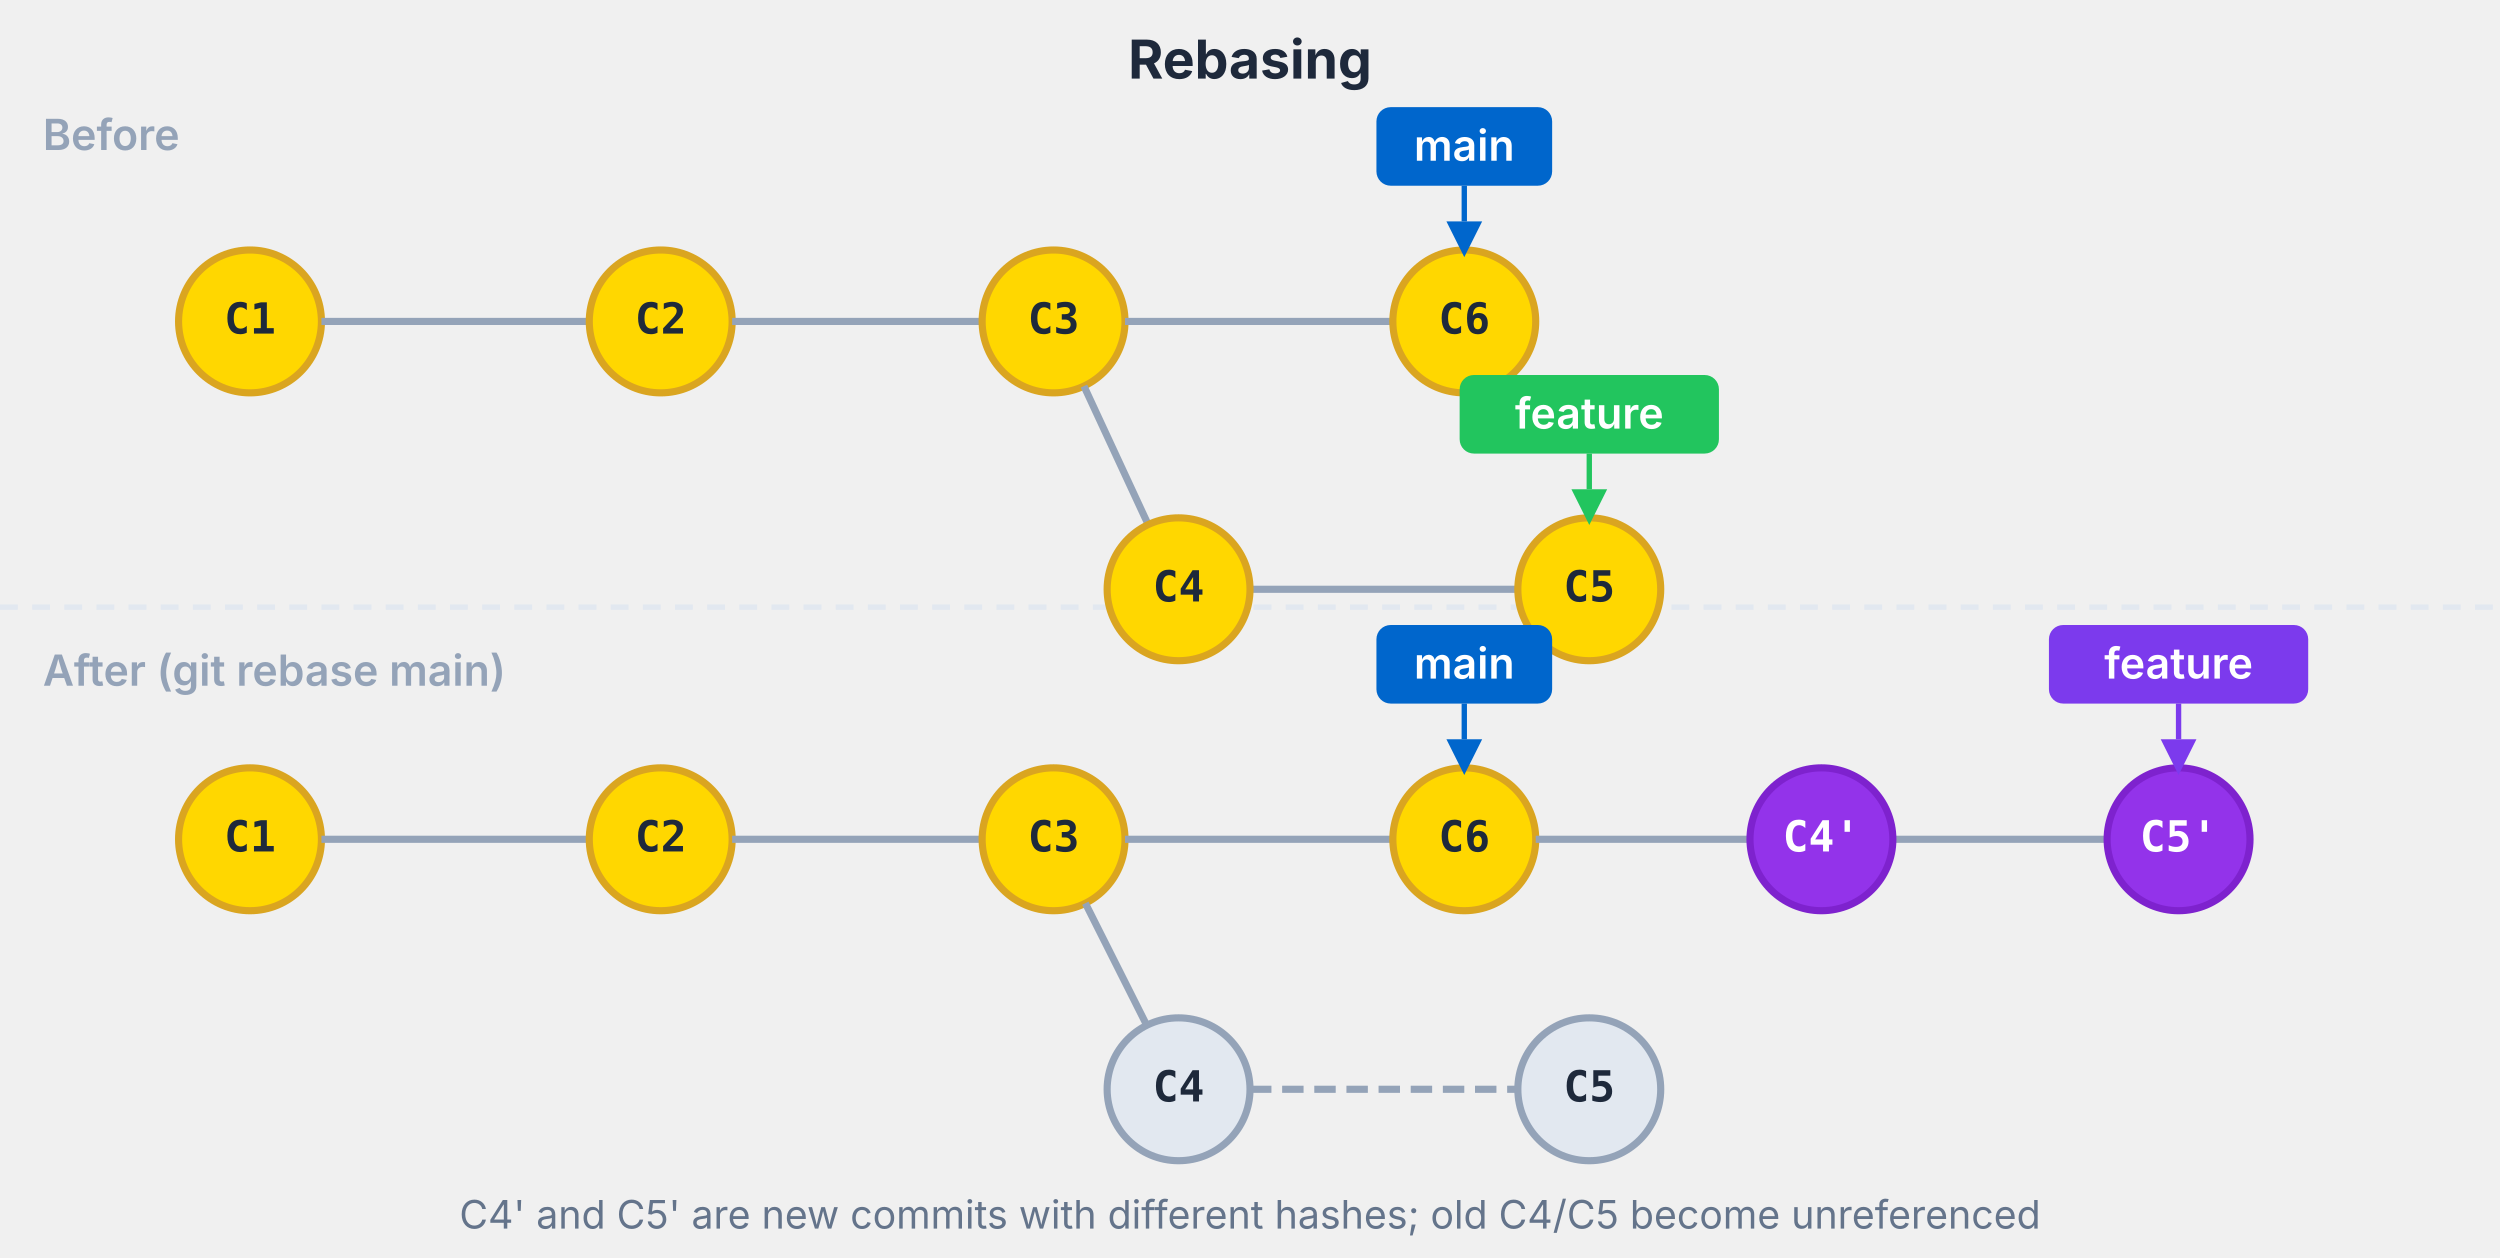
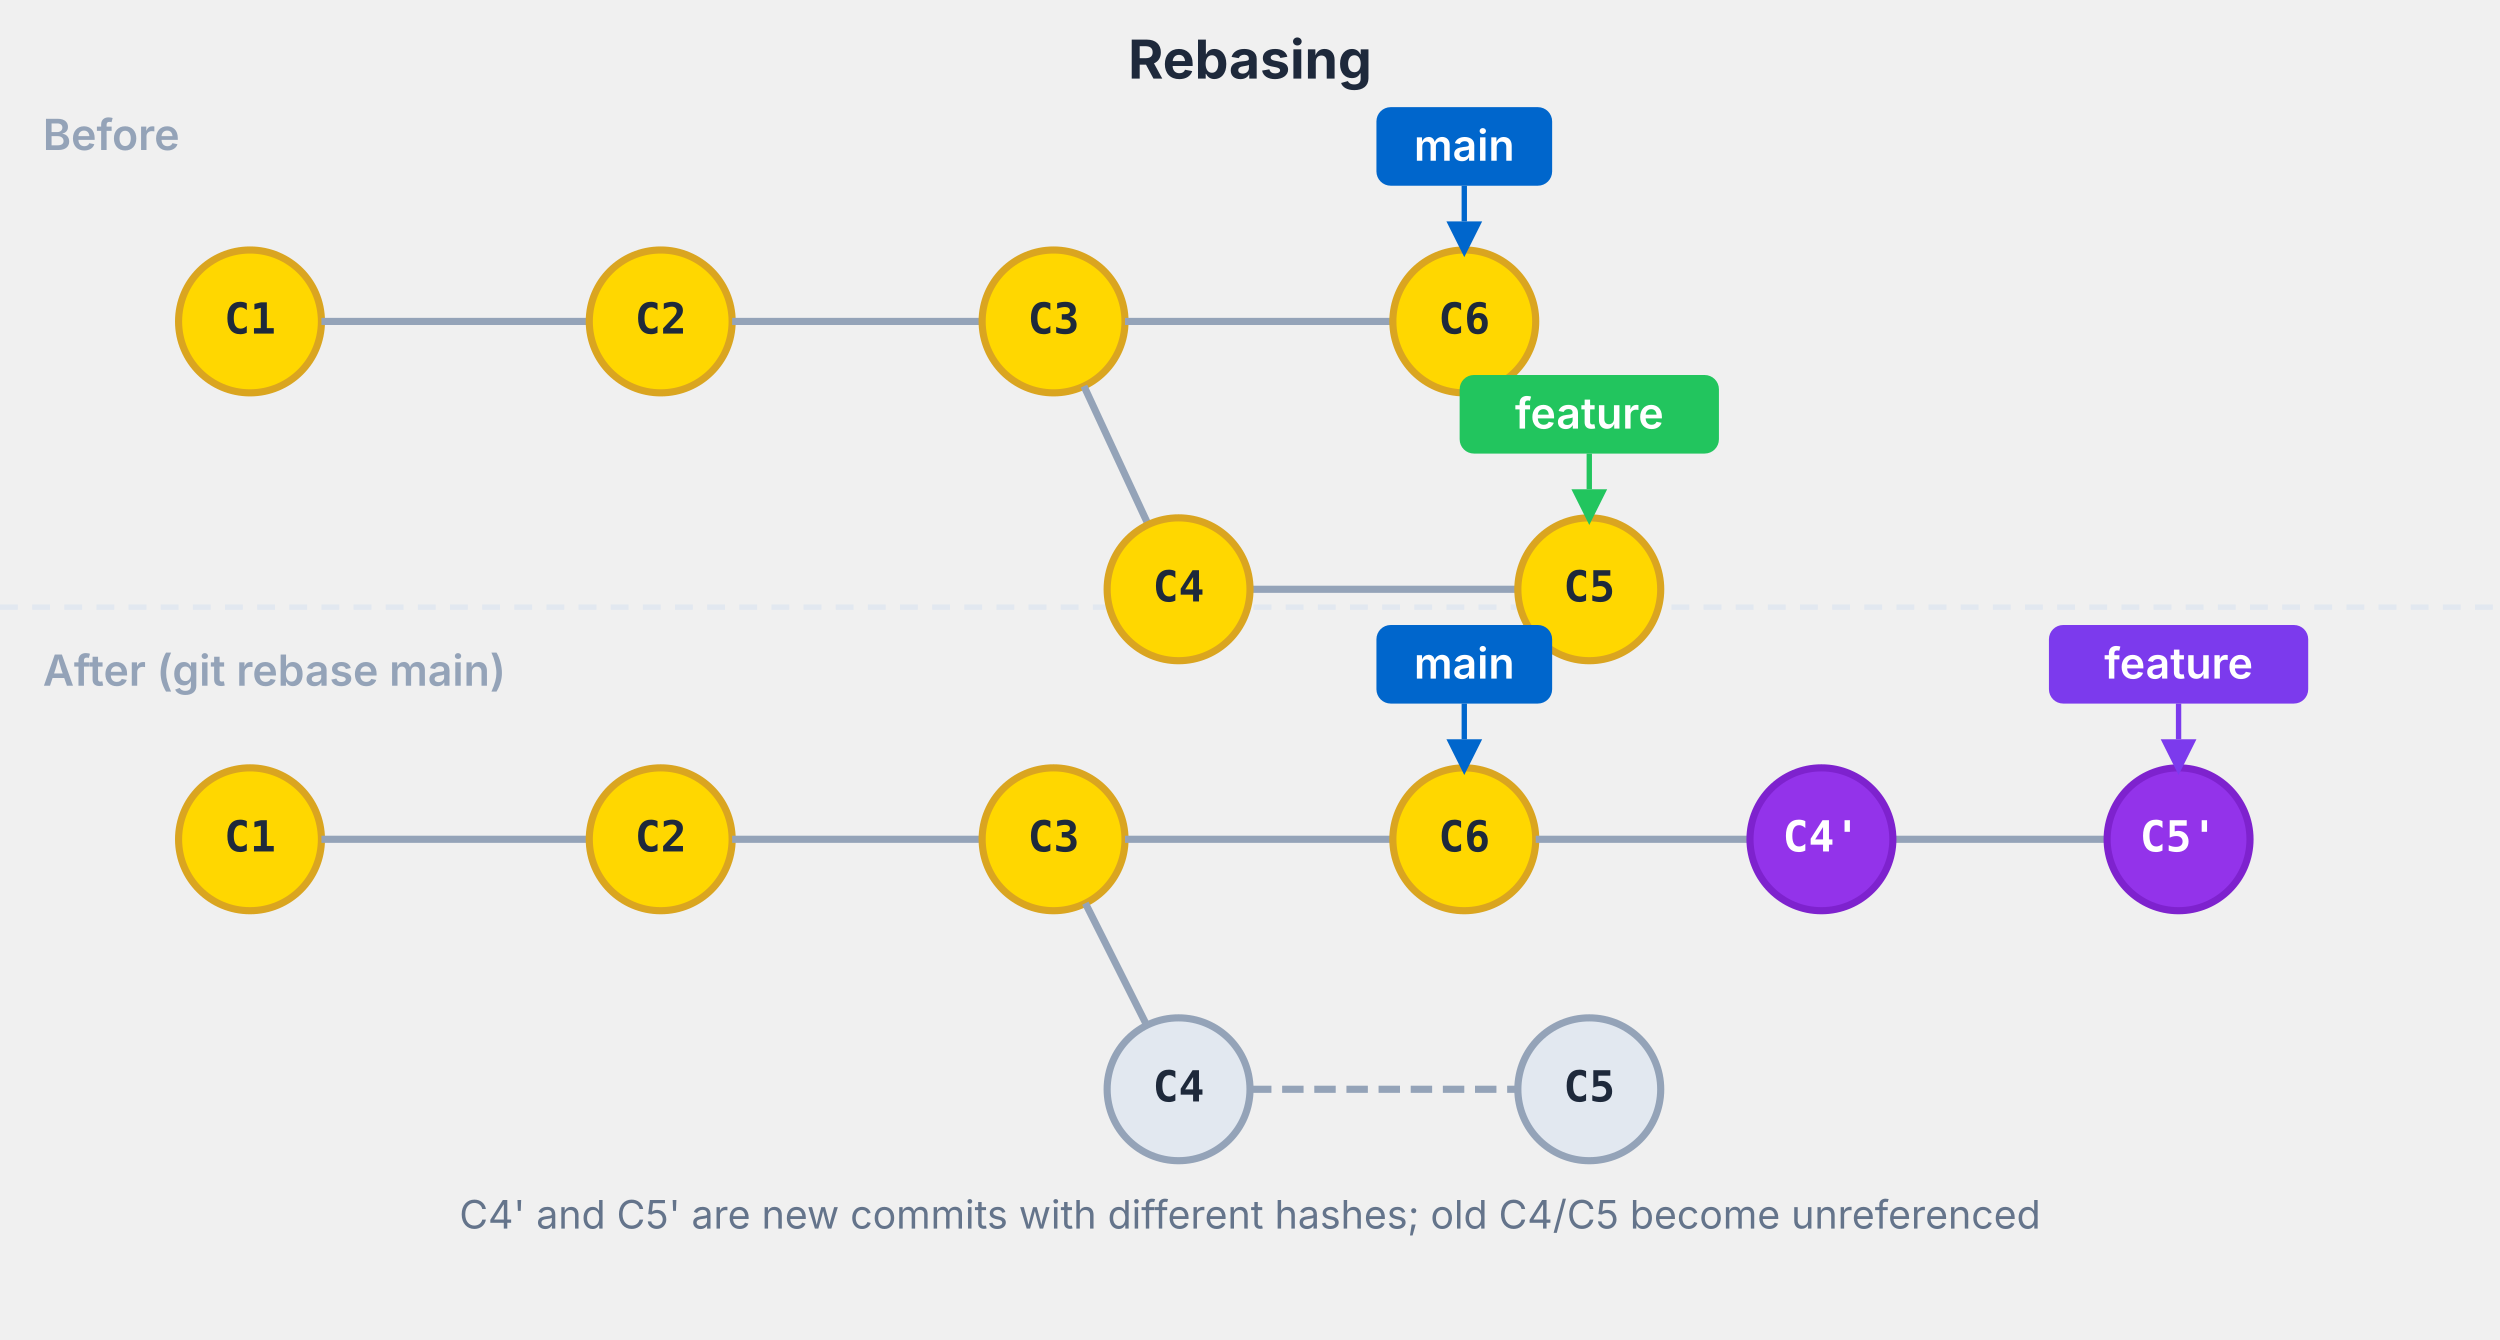
- <svg xmlns="http://www.w3.org/2000/svg" viewBox="0 0 700 352">
+ <svg xmlns="http://www.w3.org/2000/svg" viewBox="0 0 700 375">
  <text x="350" y="22" font-family="-apple-system, BlinkMacSystemFont, 'Segoe UI', sans-serif" font-size="15" font-weight="bold" text-anchor="middle" fill="#1e293b">Rebasing</text>
  <text x="12" y="42" font-family="-apple-system, BlinkMacSystemFont, 'Segoe UI', sans-serif" font-size="12" font-weight="600" fill="#94a3b8">Before</text>
  <line x1="0" y1="170" x2="700" y2="170" stroke="#e2e8f0" stroke-width="1.5" stroke-dasharray="5,4" />
  <text x="12" y="192" font-family="-apple-system, BlinkMacSystemFont, 'Segoe UI', sans-serif" font-size="12" font-weight="600" fill="#94a3b8">After  (git rebase main)</text>
  <circle cx="70" cy="90" r="20" fill="#FFD700" stroke="#DAA520" stroke-width="2" opacity="1" />
  <text x="70" y="90" font-family="monospace" font-size="12" font-weight="bold" text-anchor="middle" dominant-baseline="middle" fill="#1e293b" opacity="1">C1</text>
  <line x1="90" y1="90" x2="165" y2="90" stroke="#94a3b8" stroke-width="2" fill="none" />
  <circle cx="185" cy="90" r="20" fill="#FFD700" stroke="#DAA520" stroke-width="2" opacity="1" />
  <text x="185" y="90" font-family="monospace" font-size="12" font-weight="bold" text-anchor="middle" dominant-baseline="middle" fill="#1e293b" opacity="1">C2</text>
  <line x1="205" y1="90" x2="275" y2="90" stroke="#94a3b8" stroke-width="2" fill="none" />
  <circle cx="295" cy="90" r="20" fill="#FFD700" stroke="#DAA520" stroke-width="2" opacity="1" />
  <text x="295" y="90" font-family="monospace" font-size="12" font-weight="bold" text-anchor="middle" dominant-baseline="middle" fill="#1e293b" opacity="1">C3</text>
  <line x1="315" y1="90" x2="390" y2="90" stroke="#94a3b8" stroke-width="2" fill="none" />
  <circle cx="410" cy="90" r="20" fill="#FFD700" stroke="#DAA520" stroke-width="2" opacity="1" />
  <text x="410" y="90" font-family="monospace" font-size="12" font-weight="bold" text-anchor="middle" dominant-baseline="middle" fill="#1e293b" opacity="1">C6</text>
  <rect x="385.4" y="30.0" width="49.2" height="22" rx="4" fill="#0066CC" />
  <text x="410" y="45.0" font-family="-apple-system, BlinkMacSystemFont, 'Segoe UI', sans-serif" font-size="12" font-weight="600" text-anchor="middle" fill="white">main</text>
  <line x1="410" y1="52" x2="410" y2="62.0" stroke="#0066CC" stroke-width="1.5" />
  <polygon points="405,62.0 415,62.0 410,72.0" fill="#0066CC" />
  <line x1="303.5" y1="108.1" x2="321.5" y2="146.9" stroke="#94a3b8" stroke-width="2" fill="none" />
  <line x1="350" y1="165" x2="425" y2="165" stroke="#94a3b8" stroke-width="2" fill="none" />
  <circle cx="330" cy="165" r="20" fill="#FFD700" stroke="#DAA520" stroke-width="2" opacity="1" />
  <text x="330" y="165" font-family="monospace" font-size="12" font-weight="bold" text-anchor="middle" dominant-baseline="middle" fill="#1e293b" opacity="1">C4</text>
  <circle cx="445" cy="165" r="20" fill="#FFD700" stroke="#DAA520" stroke-width="2" opacity="1" />
  <text x="445" y="165" font-family="monospace" font-size="12" font-weight="bold" text-anchor="middle" dominant-baseline="middle" fill="#1e293b" opacity="1">C5</text>
  <rect x="408.7" y="105.0" width="72.6" height="22" rx="4" fill="#22C55E" />
  <text x="445" y="120.0" font-family="-apple-system, BlinkMacSystemFont, 'Segoe UI', sans-serif" font-size="12" font-weight="600" text-anchor="middle" fill="white">feature</text>
  <line x1="445" y1="127" x2="445" y2="137.0" stroke="#22C55E" stroke-width="1.5" />
  <polygon points="440,137.0 450,137.0 445,147.0" fill="#22C55E" />
  <circle cx="70" cy="235" r="20" fill="#FFD700" stroke="#DAA520" stroke-width="2" opacity="1" />
  <text x="70" y="235" font-family="monospace" font-size="12" font-weight="bold" text-anchor="middle" dominant-baseline="middle" fill="#1e293b" opacity="1">C1</text>
  <line x1="90" y1="235" x2="165" y2="235" stroke="#94a3b8" stroke-width="2" fill="none" />
  <circle cx="185" cy="235" r="20" fill="#FFD700" stroke="#DAA520" stroke-width="2" opacity="1" />
  <text x="185" y="235" font-family="monospace" font-size="12" font-weight="bold" text-anchor="middle" dominant-baseline="middle" fill="#1e293b" opacity="1">C2</text>
  <line x1="205" y1="235" x2="275" y2="235" stroke="#94a3b8" stroke-width="2" fill="none" />
  <circle cx="295" cy="235" r="20" fill="#FFD700" stroke="#DAA520" stroke-width="2" opacity="1" />
  <text x="295" y="235" font-family="monospace" font-size="12" font-weight="bold" text-anchor="middle" dominant-baseline="middle" fill="#1e293b" opacity="1">C3</text>
  <line x1="315" y1="235" x2="390" y2="235" stroke="#94a3b8" stroke-width="2" fill="none" />
  <circle cx="410" cy="235" r="20" fill="#FFD700" stroke="#DAA520" stroke-width="2" opacity="1" />
  <text x="410" y="235" font-family="monospace" font-size="12" font-weight="bold" text-anchor="middle" dominant-baseline="middle" fill="#1e293b" opacity="1">C6</text>
  <rect x="385.4" y="175.0" width="49.2" height="22" rx="4" fill="#0066CC" />
  <text x="410" y="190.0" font-family="-apple-system, BlinkMacSystemFont, 'Segoe UI', sans-serif" font-size="12" font-weight="600" text-anchor="middle" fill="white">main</text>
  <line x1="410" y1="197" x2="410" y2="207.0" stroke="#0066CC" stroke-width="1.5" />
  <polygon points="405,207.0 415,207.0 410,217.0" fill="#0066CC" />
  <line x1="303.9" y1="252.9" x2="321.1" y2="287.1" stroke="#94a3b8" stroke-width="2" fill="none" />
  <line x1="350" y1="305" x2="425" y2="305" stroke="#94a3b8" stroke-width="2" stroke-dasharray="6,3" fill="none" />
  <circle cx="330" cy="305" r="20" fill="#e2e8f0" stroke="#94a3b8" stroke-width="2" opacity="1" />
  <text x="330" y="305" font-family="monospace" font-size="12" font-weight="bold" text-anchor="middle" dominant-baseline="middle" fill="#1e293b" opacity="1">C4</text>
  <circle cx="445" cy="305" r="20" fill="#e2e8f0" stroke="#94a3b8" stroke-width="2" opacity="1" />
  <text x="445" y="305" font-family="monospace" font-size="12" font-weight="bold" text-anchor="middle" dominant-baseline="middle" fill="#1e293b" opacity="1">C5</text>
  <line x1="430" y1="235" x2="490" y2="235" stroke="#94a3b8" stroke-width="2" fill="none" />
  <line x1="530" y1="235" x2="590" y2="235" stroke="#94a3b8" stroke-width="2" fill="none" />
  <circle cx="510" cy="235" r="20" fill="#9333EA" stroke="#7E22CE" stroke-width="2" opacity="1" />
  <text x="510" y="235" font-family="monospace" font-size="12" font-weight="bold" text-anchor="middle" dominant-baseline="middle" fill="white" opacity="1">C4'</text>
  <circle cx="610" cy="235" r="20" fill="#9333EA" stroke="#7E22CE" stroke-width="2" opacity="1" />
  <text x="610" y="235" font-family="monospace" font-size="12" font-weight="bold" text-anchor="middle" dominant-baseline="middle" fill="white" opacity="1">C5'</text>
  <rect x="573.7" y="175.0" width="72.6" height="22" rx="4" fill="#7C3AED" />
  <text x="610" y="190.0" font-family="-apple-system, BlinkMacSystemFont, 'Segoe UI', sans-serif" font-size="12" font-weight="600" text-anchor="middle" fill="white">feature</text>
  <line x1="610" y1="197" x2="610" y2="207.0" stroke="#7C3AED" stroke-width="1.5" />
  <polygon points="605,207.0 615,207.0 610,217.0" fill="#7C3AED" />
  <text x="350" y="344" font-family="-apple-system, BlinkMacSystemFont, 'Segoe UI', sans-serif" font-size="11" fill="#64748b" text-anchor="middle">C4' and C5' are new commits with different hashes; old C4/C5 become unreferenced</text>
</svg>
